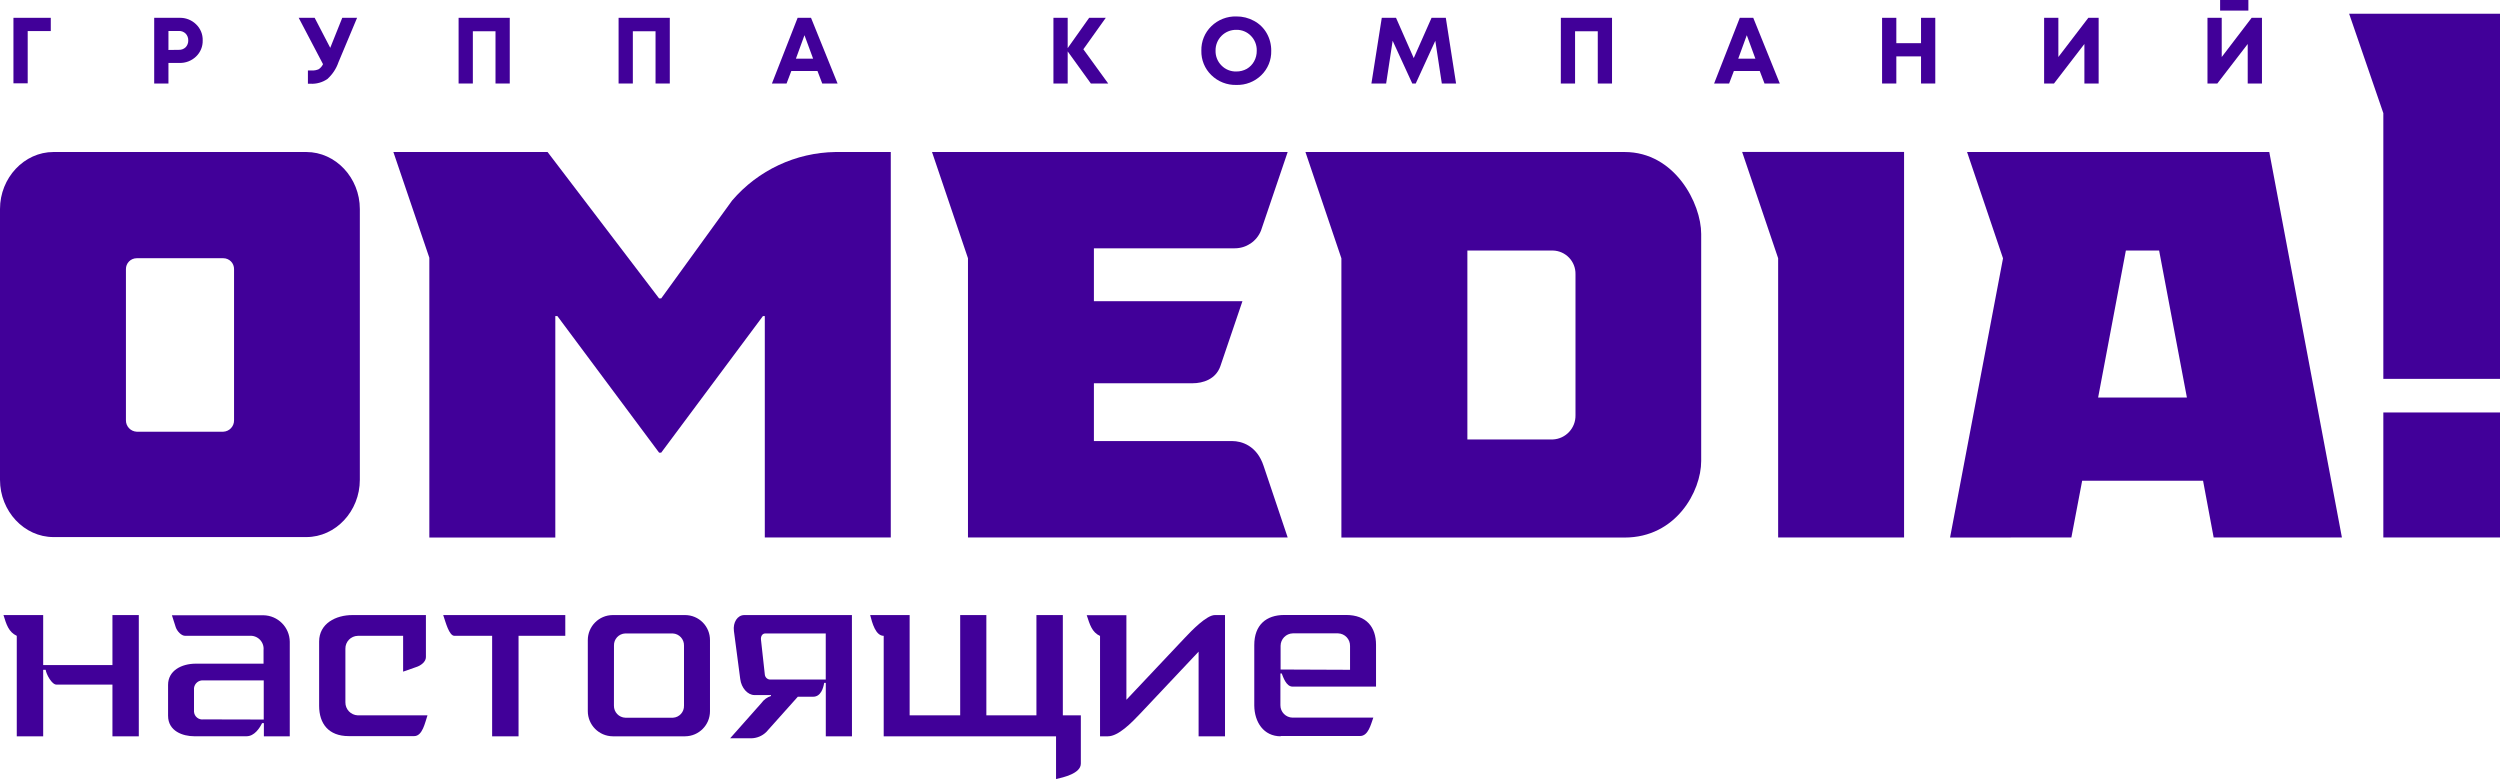
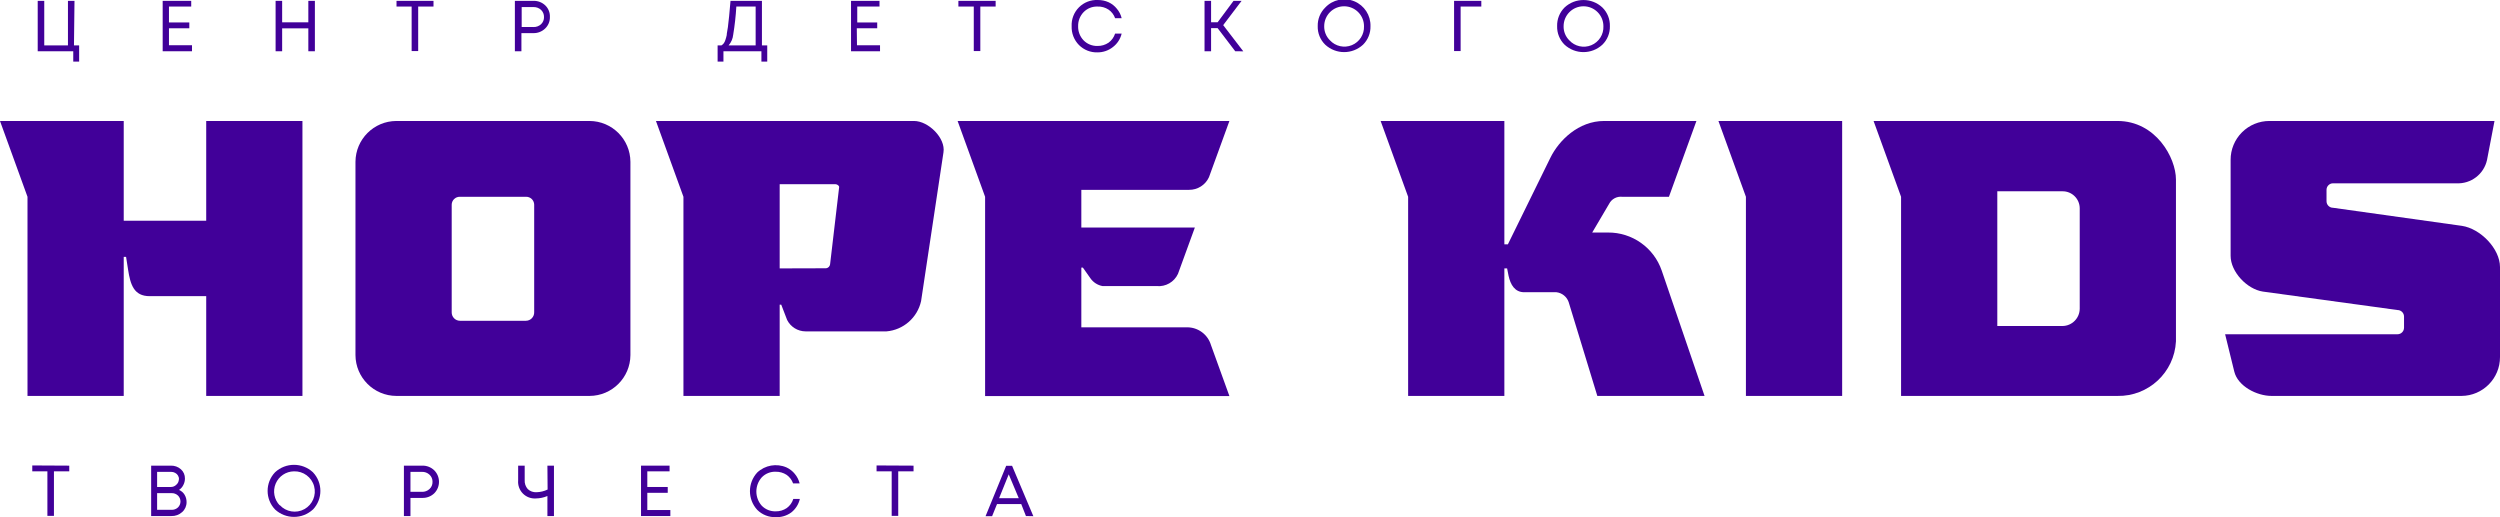
- <svg xmlns="http://www.w3.org/2000/svg" viewBox="0 0 526.28 164.01">
+ <svg xmlns="http://www.w3.org/2000/svg" viewBox="0 0 381.89 78.96">
  <defs>
-     <style>.cls-1,.cls-2{fill:#410099;}.cls-1{fill-rule:evenodd;}</style>
+     <style>.cls-1{fill:#410099;}</style>
  </defs>
  <g id="Слой_2" data-name="Слой 2">
    <g id="Слой_1-2" data-name="Слой 1">
-       <path class="cls-1" d="M26.51,56.67a2.27,2.27,0,0,1,2.27-2.31H47a2.26,2.26,0,0,1,2.27,2.31V88.45A2.37,2.37,0,0,1,47,90.88H28.78a2.38,2.38,0,0,1-2.27-2.43ZM0,44v57c0,6.62,5.09,12.06,11.26,12.06H64.49c6.17,0,11.26-5.44,11.26-12.06V44C75.75,37.43,70.66,32,64.49,32H11.26C5.09,32,0,37.43,0,44Z" />
-       <path class="cls-1" d="M161,113.14h26.52V32H175.87a29.22,29.22,0,0,0-21.75,10.21L139.19,62.82h-.44L115.27,32H82.81l7.57,22.26v58.9H116.9V66.53h.43l21.42,28.76h.44l21.42-28.76H161Z" />
-       <path class="cls-1" d="M203.77,54.36v58.78h67.3L266,98.07c-1.41-4.29-4.66-5.22-6.6-5.22H230.28V80.68h20.77c2.17,0,4.87-.82,5.85-3.59l4.65-13.69H230.28V52.27h29.65a5.94,5.94,0,0,0,5.52-3.71L271.07,32H196.2Z" />
-       <path class="cls-1" d="M308.9,92.51V52.74h18a4.88,4.88,0,0,1,4.76,5V87.4a5,5,0,0,1-4.76,5.11ZM274.81,32l7.57,22.38v58.78H342c10.82,0,16.12-9.73,16.12-16.11V49.25C358.13,42.88,352.61,32,342,32Z" />
-       <polygon class="cls-1" points="366.74 31.98 374.32 54.36 374.32 113.14 400.83 113.14 400.83 31.98 366.74 31.98" />
-       <path class="cls-1" d="M447.52,52.74h7l5.85,30.95H441.68Zm-11.47,60.4,2.27-11.94h25.45L466,113.14h27L477.71,32H414.09l7.57,22.38-11.15,58.78Z" />
-       <path class="cls-1" d="M494.52,2.89l7.2,20.93V79.75h24.56V2.89Zm7.2,83.94v26.31h24.56V86.83Z" />
-       <path class="cls-1" d="M.73,129.48c.62,2,1.09,3.57,2.8,4.37V155H9.09V141h.52c.14.95,1.28,3.12,2.28,3.12H23.67V155h5.55V129.48H23.67V140H9.09V129.48Z" />
-       <path class="cls-1" d="M42.84,151.44a1.75,1.75,0,0,1-2-1.6v-5a1.84,1.84,0,0,1,2-1.61H55.52v8.24ZM37,132.05c.28.8,1.14,1.8,2,1.8H52.48a2.74,2.74,0,0,1,3,3v2.86H41.22c-3,0-5.84,1.46-5.84,4.47v6.49c0,3.27,3.14,4.32,5.51,4.32h11c1.66,0,2.76-1.7,3.28-2.76h.38V155H61v-19.9a5.64,5.64,0,0,0-5.56-5.58H36.19Z" />
-       <path class="cls-1" d="M87.57,140.44c1-.3,2.09-1.11,2.09-2.11v-8.85H74.18c-3.47,0-7,1.76-7,5.58v13.52c0,3.77,2,6.38,6.22,6.38H87.19c1.76,0,2.28-2.86,2.8-4.37H75.32a2.71,2.71,0,0,1-2.61-2.76V136.57a2.67,2.67,0,0,1,2.61-2.72h9.54v7.54Z" />
-       <path class="cls-1" d="M93.3,129.48c.52,1.51,1.23,4.37,2.37,4.37h7.93V155h5.56V133.85H119v-4.37Z" />
-       <path class="cls-1" d="M129.25,135.91a2.47,2.47,0,0,1,2.37-2.56h10a2.49,2.49,0,0,1,2.37,2.56v12.62a2.46,2.46,0,0,1-2.33,2.56h-10a2.5,2.5,0,0,1-2.42-2.56Zm-5.51-1.15v14.93A5.3,5.3,0,0,0,129,155h15.24a5.27,5.27,0,0,0,5.22-5.27V134.76a5.24,5.24,0,0,0-5.22-5.28H129A5.27,5.27,0,0,0,123.74,134.76Z" />
-       <path class="cls-1" d="M160.2,134.71c-.1-.76.28-1.36.9-1.36h12.73v9.7H162.29a1.16,1.16,0,0,1-1.28-1Zm19.14-5.23H156.68c-1.42,0-2.42,1.51-2.18,3.37l1.33,10.1c.23,1.86,1.56,3.37,3,3.37h3.47v.2a3.88,3.88,0,0,0-2,1.46l-6.6,7.44h4.37a4.64,4.64,0,0,0,3.23-1.31l6.65-7.44h3.23c1.61,0,2.14-1.81,2.32-2.92h.34V155h5.51Z" />
-       <path class="cls-1" d="M222.31,164c1.52-.35,5.22-1.16,5.22-3.26V150.59h-3.79V129.48h-5.56v21.11H207.64V129.48h-5.51v21.11H191.49V129.48h-8.31c.43,1.66,1.14,4.37,2.85,4.37V155h36.28Z" />
-       <path class="cls-1" d="M255.74,129.48c-1.71,0-4.8,3.17-6.36,4.83l-12.26,13v-17.8h-8.35c.66,2,1.09,3.57,2.8,4.37V155h1.66c2.19,0,4.94-2.81,6.84-4.82l12.25-13V155h5.56V129.48Z" />
-       <path class="cls-1" d="M269.58,140.94v-5a2.64,2.64,0,0,1,2.56-2.61h9.55A2.6,2.6,0,0,1,284.2,136v5Zm0,14h16.72c1.76,0,2.28-2.46,2.8-3.87h-17a2.6,2.6,0,0,1-2.56-2.61v-6.69h.28c.29.71.91,2.77,2.28,2.77h17.57v-8.8c0-3.71-2-6.28-6.31-6.28h-13c-3.81,0-6.32,2.11-6.32,6.33v12.72C264.07,152,266,155,269.62,155Z" />
-       <path class="cls-2" d="M10.69,3.75V6.54H5.83v11h-3V3.75Z" />
-       <path class="cls-2" d="M37.77,3.75a4.8,4.8,0,0,1,3.5,1.36,4.49,4.49,0,0,1,1.4,3.39,4.5,4.5,0,0,1-1.4,3.4,4.84,4.84,0,0,1-3.5,1.35H35.46v4.33h-3V3.75Zm-.11,6.74a1.94,1.94,0,0,0,1.43-.55,2,2,0,0,0,.54-1.43,2,2,0,0,0-.54-1.43,1.91,1.91,0,0,0-1.43-.56h-2.2v4Z" />
-       <path class="cls-2" d="M72.05,3.75h3.12l-3.91,9.33a8.44,8.44,0,0,1-2.34,3.55,5.73,5.73,0,0,1-3.55,1h-.55V14.83h.87a3,3,0,0,0,1.42-.27A2.62,2.62,0,0,0,68,13.51L62.88,3.75h3.36l3.28,6.32Z" />
-       <path class="cls-2" d="M96.54,3.75h10.77V17.58h-3v-11H99.54v11h-3Z" />
-       <path class="cls-2" d="M130.22,3.75H141V17.58h-3v-11h-4.78v11h-3Z" />
-       <path class="cls-2" d="M173.09,17.58l-1-2.63h-5.51l-1,2.63H162.5l5.41-13.83h2.82l5.59,13.83ZM169.35,7.41l-1.8,4.94h3.62Z" />
-       <path class="cls-2" d="M233.29,17.58h-3.65l-4.88-6.76v6.76h-3V3.75h3v6.38l4.52-6.38h3.5l-4.72,6.62Z" />
-       <path class="cls-2" d="M260.26,17.88A7.22,7.22,0,0,1,255,15.81a6.91,6.91,0,0,1-2.1-5.14A6.93,6.93,0,0,1,255,5.52a7.26,7.26,0,0,1,5.27-2.06A7.58,7.58,0,0,1,264,4.4,6.69,6.69,0,0,1,266.66,7a7.29,7.29,0,0,1,.95,3.69,6.91,6.91,0,0,1-2.1,5.15A7.19,7.19,0,0,1,260.26,17.88Zm0-2.83a4.45,4.45,0,0,0,2.21-.56A4.1,4.1,0,0,0,264,12.92a4.47,4.47,0,0,0,.56-2.25,4.28,4.28,0,0,0-1.23-3.13,4.13,4.13,0,0,0-3.08-1.26,4.3,4.3,0,0,0-4.36,4.39,4.24,4.24,0,0,0,1.26,3.13A4.2,4.2,0,0,0,260.26,15.05Z" />
-       <path class="cls-2" d="M306.52,17.58h-3l-1.37-9-4.12,9h-.73l-4.13-9-1.37,9H288.7l2.18-13.83h3l3.73,8.48,3.75-8.48h3Z" />
-       <path class="cls-2" d="M328.58,3.75h10.77V17.58h-3v-11h-4.78v11h-3Z" />
-       <path class="cls-2" d="M371.45,17.58l-1-2.63H365l-1,2.63h-3.16l5.41-13.83h2.83l5.59,13.83ZM367.72,7.41l-1.8,4.94h3.61Z" />
-       <path class="cls-2" d="M404.4,3.75h3V17.58h-3V11.87h-5.2v5.71h-3V3.75h3V9.09h5.2Z" />
-       <path class="cls-2" d="M439.62,3.75h2.17V17.58h-3V9.26l-6.4,8.32h-2.08V3.75h3V12Z" />
-       <path class="cls-2" d="M474,3.75h2.17V17.58h-3V9.26l-6.4,8.32H464.7V3.75h3V12Zm-6.64-1.52V0h5.95V2.23Z" />
+       <path class="cls-1" d="M31.5,18.48H46.2v42H31.5V45.24H22.86c-2.4,0-2.94-1.74-3.3-4.08l-.3-1.92H18.9V60.48H4.2V30.06L0,18.48H18.9V33.72H31.5Z" />
+       <path class="cls-1" d="M60.54,18.48H90.06a6.27,6.27,0,0,1,6.24,6.24V54.24a6.27,6.27,0,0,1-6.24,6.24H60.54a6.27,6.27,0,0,1-6.24-6.24V24.72A6.27,6.27,0,0,1,60.54,18.48ZM69,47.7A1.27,1.27,0,0,0,70.26,49H80.34A1.27,1.27,0,0,0,81.6,47.7V31.26a1.22,1.22,0,0,0-1.26-1.2H70.26A1.22,1.22,0,0,0,69,31.26Z" />
+       <path class="cls-1" d="M100.2,18.48h39.42c2.22,0,4.86,2.64,4.5,4.8L140.7,46a5.93,5.93,0,0,1-5.28,4.62H123.06a3.17,3.17,0,0,1-2.82-1.74l-.9-2.34h-.24V60.48H104.4V30.06Zm26,22.5a.7.7,0,0,0,.6-.6l1.38-11.76c.06-.24-.3-.48-.54-.48H119.1V41Z" />
+       <path class="cls-1" d="M146.28,18.48H187.8l-3.12,8.58A3.31,3.31,0,0,1,181.62,29H165.18v5.76h17.34l-2.58,7.08a3.24,3.24,0,0,1-3.24,1.86h-8.28a2.9,2.9,0,0,1-1.86-1.2l-1.14-1.62h-.24V50h16.14a3.79,3.79,0,0,1,3.66,2.7l2.82,7.8H150.48V30.06Z" />
+       <path class="cls-1" d="M259.14,18.48l-4.2,11.58H247.8a2,2,0,0,0-2,1.08l-2.58,4.38h2.4a8.61,8.61,0,0,1,8.22,5.82l6.54,19.14H244l-4.38-14.34a2.26,2.26,0,0,0-1.86-1.5h-4.92c-1.44,0-2.1-1.14-2.4-2.52L230.22,41h-.42V60.48H215.1V30.06l-4.2-11.58h18.9V37.32h.54l6.48-13.2c1.32-2.7,4.32-5.64,8.22-5.64Z" />
+       <path class="cls-1" d="M281.4,18.48v42H266.7V30.06l-4.2-11.58Z" />
+       <path class="cls-1" d="M323.45,18.48c5.88,0,8.94,5.64,8.94,8.94V52.14a8.78,8.78,0,0,1-8.94,8.34H290.4V30.06l-4.2-11.58Zm-8.4,31.32a2.66,2.66,0,0,0,2.64-2.64V31.8a2.61,2.61,0,0,0-2.64-2.58H305.1V49.8Z" />
+       <path class="cls-1" d="M339.9,51.06h26.33a1,1,0,0,0,1-1V48.36a1,1,0,0,0-1-1l-20.57-2.82c-2.4-.36-4.92-3-4.92-5.46V24.42a5.92,5.92,0,0,1,5.94-5.94h34.37l-1.14,5.94A4.54,4.54,0,0,1,375.23,28H356.39a1,1,0,0,0-1,1v1.74a1,1,0,0,0,1,1l19.68,2.76c2.82.42,5.82,3.48,5.82,6.3V54.54A5.92,5.92,0,0,1,376,60.48h-29c-2.28,0-5.16-1.5-5.7-3.72Z" />
+       <path class="cls-1" d="M11.3,6.93h.79V9.41h-.9V7.83H5.76V.13h1v6.8h3.62V.13h1Z" />
+       <path class="cls-1" d="M25.81,6.91h3.52v.92H24.85V.13h4.36V1h-3.4V3.43h3.11v.89H25.81Z" />
+       <path class="cls-1" d="M47.1.13h1v7.7h-1V4.33h-4v3.5h-1V.13h1V3.41h4Z" />
+       <path class="cls-1" d="M66.22.13V1H63.88v6.8h-1V1H60.57V.13Z" />
+       <path class="cls-1" d="M81.49.13a2.52,2.52,0,0,1,1.82.71A2.32,2.32,0,0,1,84,2.6a2.34,2.34,0,0,1-.73,1.76,2.51,2.51,0,0,1-1.82.7h-1.8V7.83h-1V.13Zm0,4a1.62,1.62,0,0,0,1.16-.43,1.45,1.45,0,0,0,.45-1.09,1.47,1.47,0,0,0-.45-1.1,1.62,1.62,0,0,0-1.16-.43H79.69V4.12Z" />
+       <path class="cls-1" d="M116.39,6.93h.81V9.41h-.89V7.83h-5.8V9.41h-.89V6.93h.59a1.32,1.32,0,0,0,.33-.29,1.7,1.7,0,0,0,.26-.51,6.35,6.35,0,0,0,.21-.76c0-.28.11-.69.18-1.22s.13-1.09.19-1.69.13-1.37.21-2.33h4.8ZM112.48,1A41.6,41.6,0,0,1,112,5.31a2.92,2.92,0,0,1-.7,1.62h4.13V1Z" />
+       <path class="cls-1" d="M130.91,6.91h3.52v.92H130V.13h4.35V1h-3.4V3.43H134v.89h-3.12Z" />
+       <path class="cls-1" d="M152.09.13V1h-2.34v6.8h-1V1h-2.35V.13Z" />
+       <path class="cls-1" d="M167.65,8a3.83,3.83,0,0,1-2.83-1.12A3.9,3.9,0,0,1,163.7,4a3.83,3.83,0,0,1,4-4,3.92,3.92,0,0,1,1.64.34,3.51,3.51,0,0,1,1.27,1,3.4,3.4,0,0,1,.73,1.44h-1a2.67,2.67,0,0,0-1-1.31A2.85,2.85,0,0,0,167.65,1a2.82,2.82,0,0,0-2.12.85A3,3,0,0,0,164.69,4a3,3,0,0,0,.84,2.17,2.86,2.86,0,0,0,2.12.85,2.91,2.91,0,0,0,1.69-.5,2.76,2.76,0,0,0,1-1.39h1A3.63,3.63,0,0,1,170,7.19,3.75,3.75,0,0,1,167.65,8Z" />
+       <path class="cls-1" d="M188.69,7.83,186,4.3h-1V7.83h-1V.13h1V3.4h1L188.43.13h1.23l-2.81,3.71,3.07,4Z" />
+       <path class="cls-1" d="M208.21,6.83a4.25,4.25,0,0,1-5.77,0A3.8,3.8,0,0,1,201.29,4a3.84,3.84,0,0,1,1.15-2.85A4,4,0,0,1,209.35,4,3.84,3.84,0,0,1,208.21,6.83Zm-5.06-.68A3,3,0,0,0,208.36,4a3,3,0,1,0-6.08,0A2.94,2.94,0,0,0,203.15,6.15Z" />
+       <path class="cls-1" d="M226.28.13V1h-3.16v6.8h-1V.13Z" />
+       <path class="cls-1" d="M244.77,6.83a4.25,4.25,0,0,1-5.77,0A3.83,3.83,0,0,1,237.86,4,3.87,3.87,0,0,1,239,1.14a4.23,4.23,0,0,1,5.77,0A3.84,3.84,0,0,1,245.92,4,3.81,3.81,0,0,1,244.77,6.83Zm-5.06-.68A3,3,0,0,0,244.93,4a3,3,0,1,0-6.08,0A2.93,2.93,0,0,0,239.71,6.15Z" />
+       <path class="cls-1" d="M10.58,71.13V72H8.24v6.8h-1V72H4.93v-.9Z" />
+       <path class="cls-1" d="M27.35,74.84a1.8,1.8,0,0,1,.85.74,2.15,2.15,0,0,1,.3,1.13,2,2,0,0,1-.67,1.51,2.35,2.35,0,0,1-1.66.61H23.09v-7.7h3a2.2,2.2,0,0,1,1.55.56,1.84,1.84,0,0,1,.61,1.41,2.09,2.09,0,0,1-.25,1A1.9,1.9,0,0,1,27.35,74.84Zm0-1.61a1.16,1.16,0,0,0-.16-.59,1.09,1.09,0,0,0-.44-.41,1.25,1.25,0,0,0-.61-.15H24v2.31h2.08a1.16,1.16,0,0,0,.85-.34A1.09,1.09,0,0,0,27.32,73.23Zm-1.16,4.65a1.37,1.37,0,0,0,1-.37,1.27,1.27,0,0,0,0-1.81,1.37,1.37,0,0,0-1-.37H24v2.55Z" />
+       <path class="cls-1" d="M47.8,77.83a4.26,4.26,0,0,1-5.78,0,4.12,4.12,0,0,1,0-5.69,4.25,4.25,0,0,1,5.78,0,4.13,4.13,0,0,1,0,5.7Zm-5.07-.68A3.08,3.08,0,1,0,44.91,72a3.07,3.07,0,0,0-2.18,5.2Z" />
+       <path class="cls-1" d="M64.51,71.13a2.54,2.54,0,0,1,1.82.71,2.49,2.49,0,0,1,0,3.52,2.53,2.53,0,0,1-1.82.7H62.7v2.77h-1v-7.7Zm-.06,4a1.6,1.6,0,0,0,1.16-.43,1.42,1.42,0,0,0,.46-1.09,1.44,1.44,0,0,0-.46-1.1,1.6,1.6,0,0,0-1.16-.43H62.7v3.05Z" />
+       <path class="cls-1" d="M83.62,71.13h1v7.7h-1V75.77a4.65,4.65,0,0,1-1.77.37,2.54,2.54,0,0,1-2.7-2.75V71.13h1v2.19a1.9,1.9,0,0,0,.47,1.39,1.79,1.79,0,0,0,1.35.48,4.19,4.19,0,0,0,1.68-.41Z" />
+       <path class="cls-1" d="M98.88,77.91h3.52v.92H97.92v-7.7h4.36V72h-3.4v2.39H102v.89H98.88Z" />
+       <path class="cls-1" d="M118.51,79a3.84,3.84,0,0,1-2.84-1.12,4.21,4.21,0,0,1,0-5.7,4.13,4.13,0,0,1,4.47-.78,3.55,3.55,0,0,1,1.28,1,3.64,3.64,0,0,1,.73,1.44h-1a2.71,2.71,0,0,0-1-1.31,2.93,2.93,0,0,0-1.65-.47,2.82,2.82,0,0,0-2.13.85,3.26,3.26,0,0,0,0,4.35,2.86,2.86,0,0,0,2.13.85,2.9,2.9,0,0,0,1.68-.5,2.7,2.7,0,0,0,1-1.39h1a3.66,3.66,0,0,1-1.32,2.07A3.77,3.77,0,0,1,118.51,79Z" />
+       <path class="cls-1" d="M139.55,71.13V72h-2.34v6.8h-1V72H133.9v-.9Z" />
+       <path class="cls-1" d="M156.72,78.83,156,77h-3.7l-.75,1.85h-1l3.15-7.7h.9l3.25,7.7Zm-2.63-6.37-1.47,3.64h3Z" />
    </g>
  </g>
</svg>
